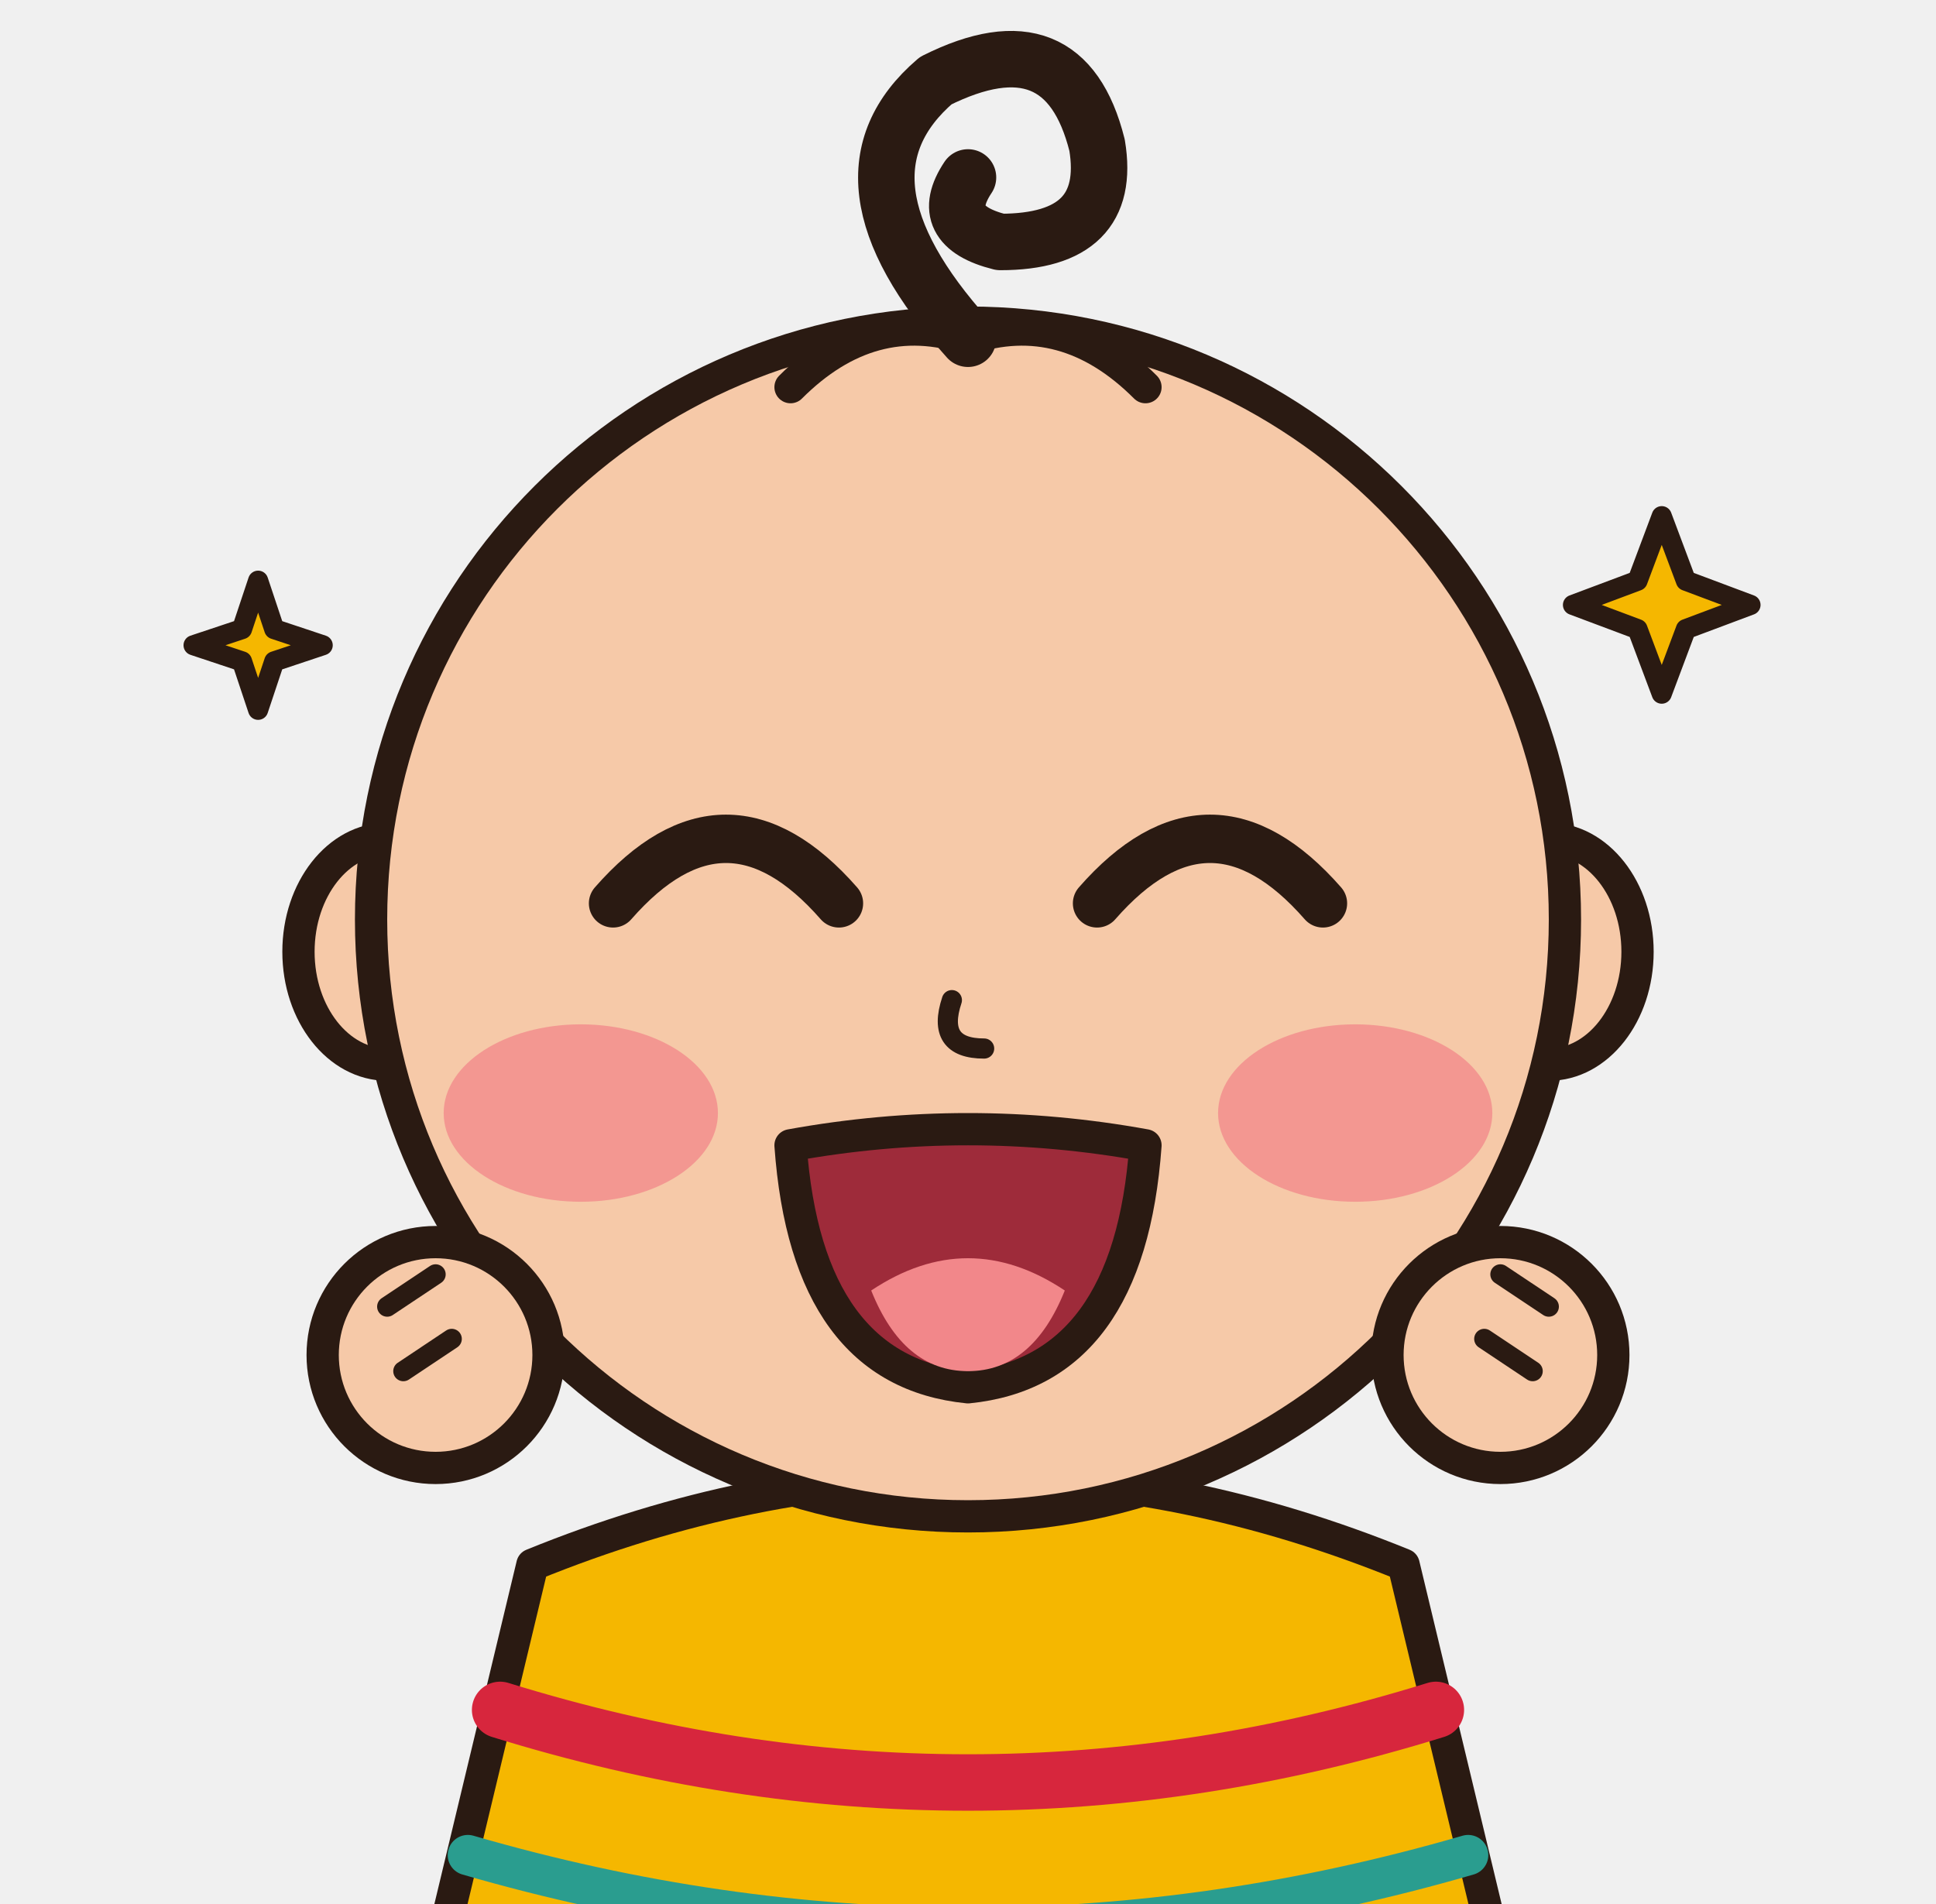
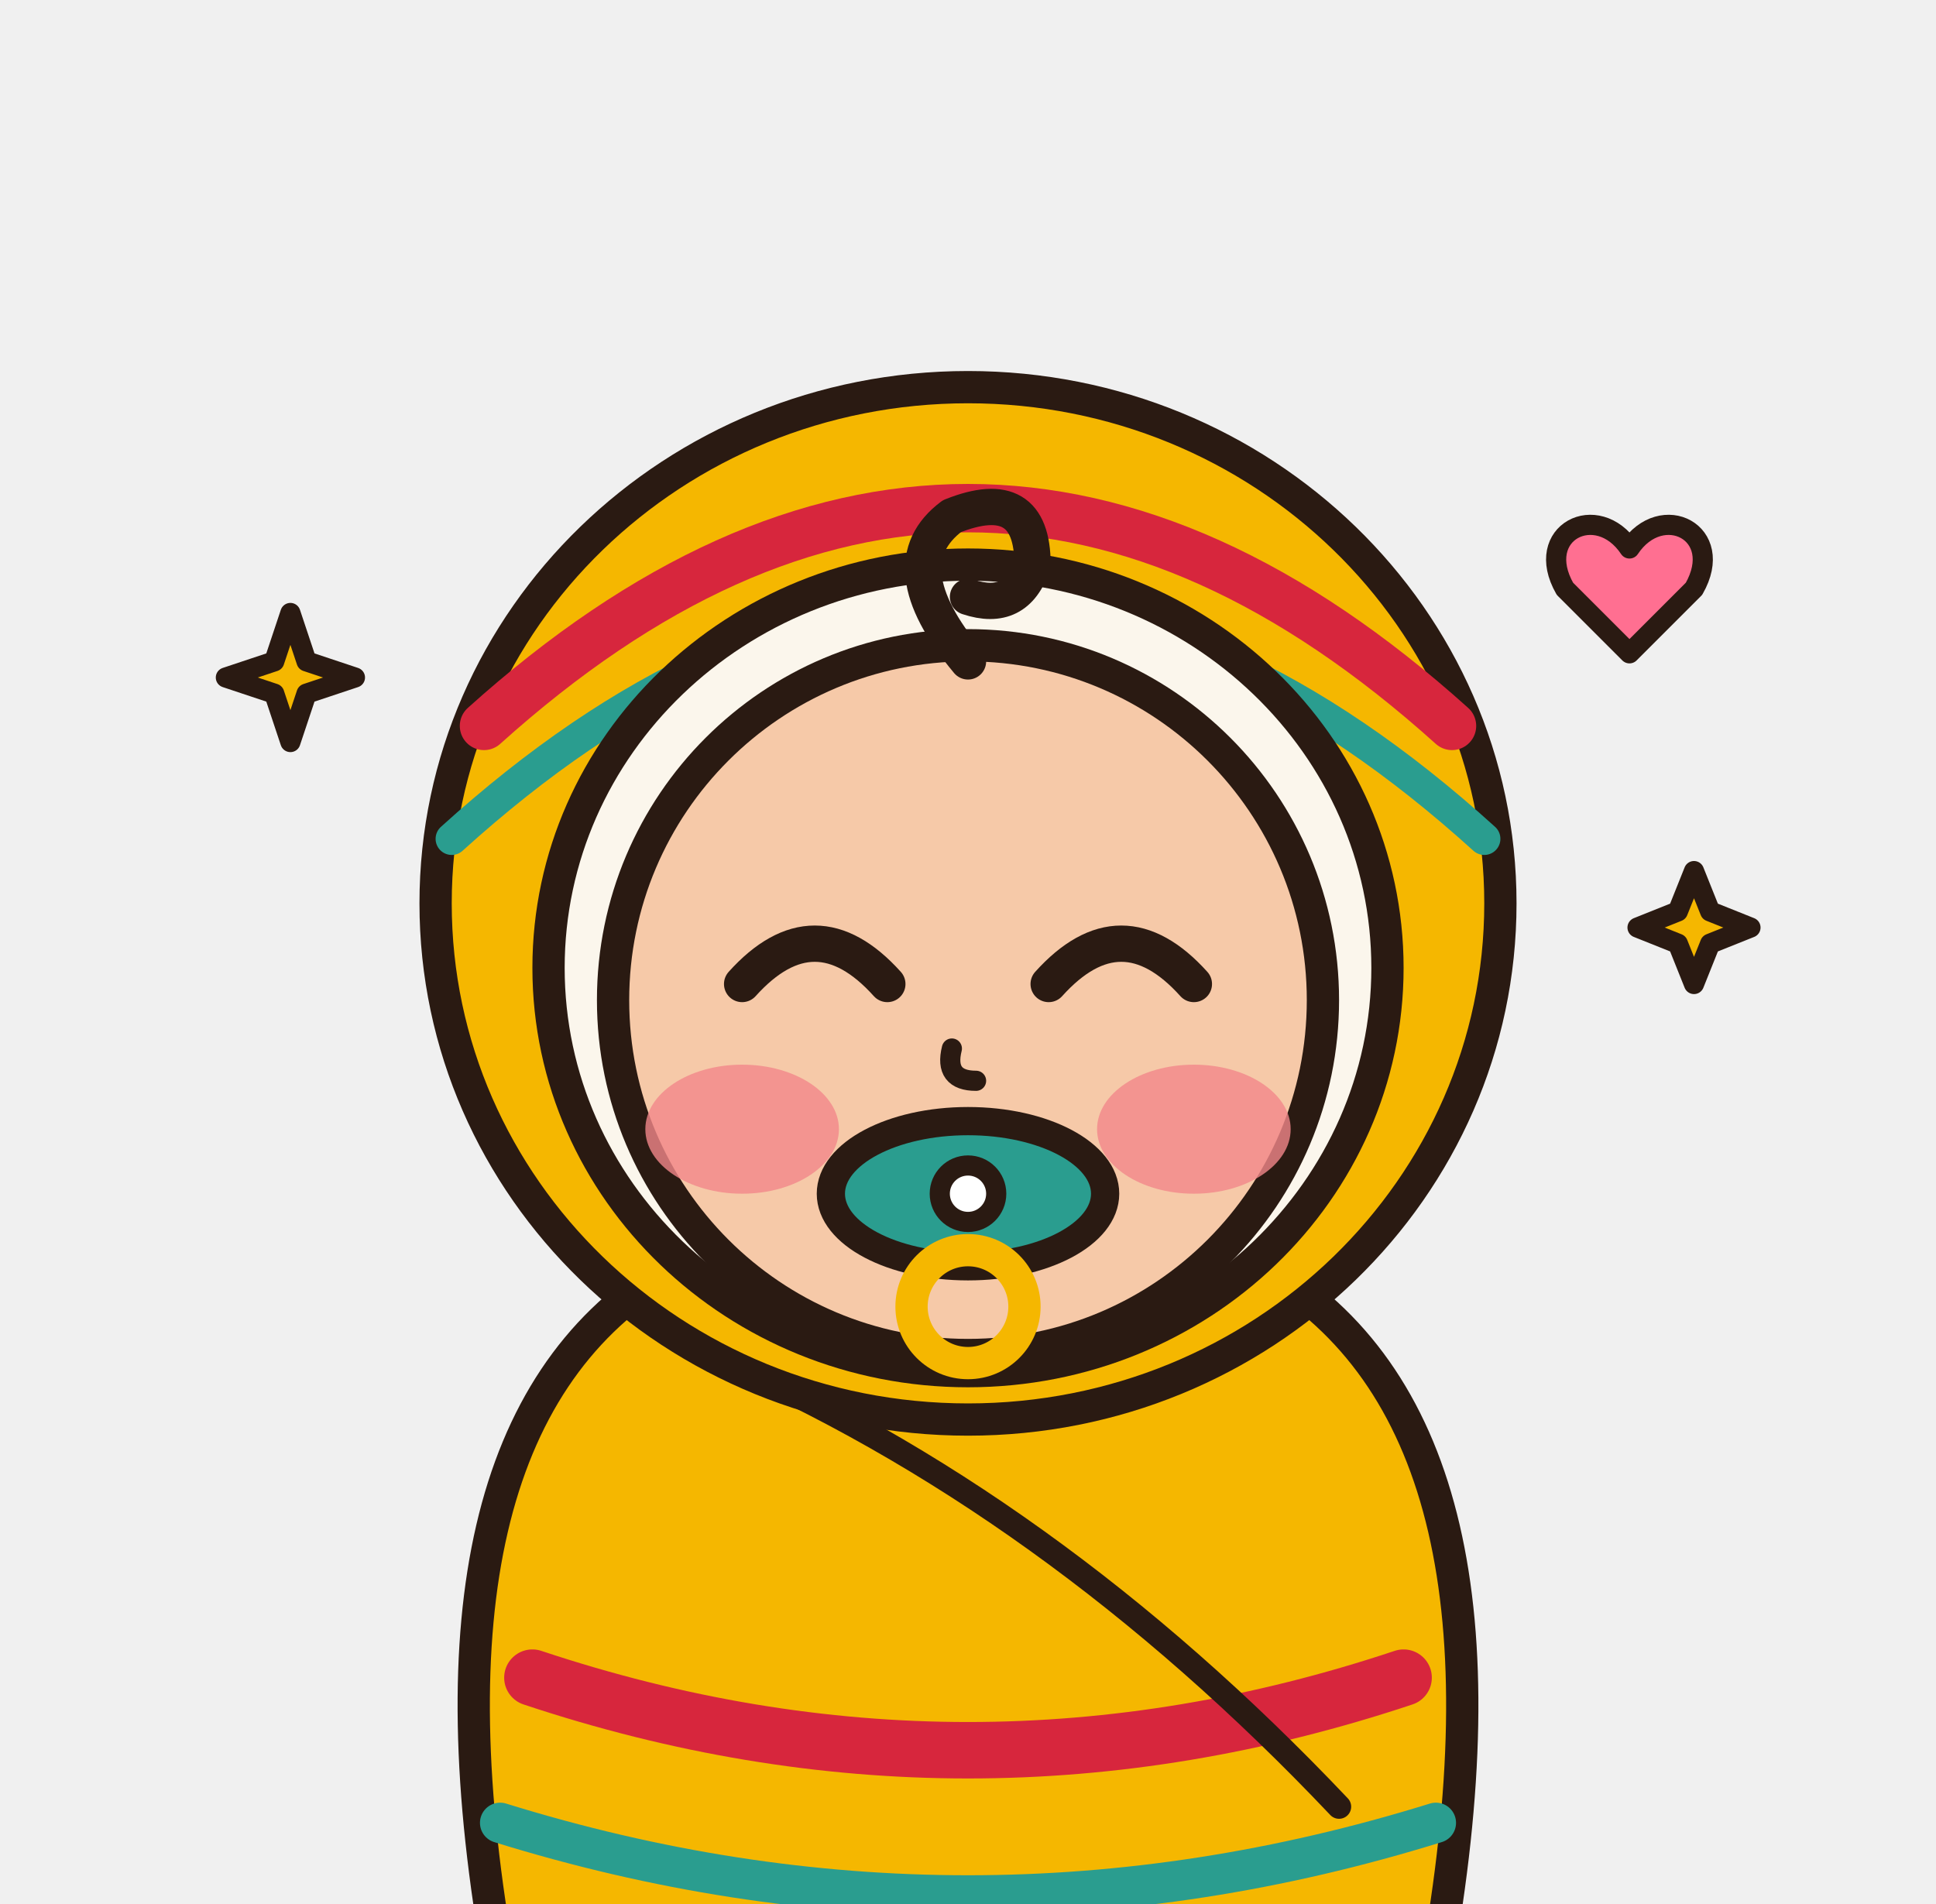
<svg xmlns="http://www.w3.org/2000/svg" xmlns:xlink="http://www.w3.org/1999/xlink" viewBox="30 28 240 236" width="960" height="944">
  <defs>
    <g id="base" stroke="#2a1a12" stroke-width="4" stroke-linejoin="round" stroke-linecap="round">
-       <path d="M100 272 Q102 222 150 214 Q198 222 200 272 Z" fill="#fbf6ec" />
-       <path d="M96 222 Q150 200 204 222 L216 272 Q150 286 84 272 Z" fill="#f5b700" />
-       <path d="M92 240 Q150 258 208 240" fill="none" stroke="#d7263d" stroke-width="7" />
-       <path d="M88 258 Q150 276 212 258" fill="none" stroke="#2a9d8f" stroke-width="5" />
-       <ellipse cx="78" cy="146" rx="11" ry="14" fill="#f6c9a8" />
-       <ellipse cx="222" cy="146" rx="11" ry="14" fill="#f6c9a8" />
-       <circle cx="150" cy="142" r="74" fill="#f6c9a8" />
-       <path d="M150 70 Q132 50 146 38 Q162 30 166 46 Q168 58 154 58 Q146 56 150 50" fill="none" stroke="#2a1a12" stroke-width="7" />
-       <path d="M128 76 Q138 66 150 70 Q162 66 172 76" fill="none" stroke="#2a1a12" stroke-width="4" />
+       <path d="M92 272 Q80 206 112 186 Q150 170 188 186 Q220 206 208 272 Z" fill="#f5b700" />
+       <path d="M96 236 Q150 254 204 236" fill="none" stroke="#d7263d" stroke-width="7" />
+       <path d="M92 254 Q150 272 208 254" fill="none" stroke="#2a9d8f" stroke-width="5" />
+       <path d="M118 196 Q160 214 196 252" fill="none" stroke-width="3" />
+       <ellipse cx="150" cy="140" rx="66" ry="64" fill="#f5b700" />
+       <path d="M90 118 Q150 64 210 118" fill="none" stroke="#d7263d" stroke-width="6" />
+       <path d="M86 132 Q150 74 214 132" fill="none" stroke="#2a9d8f" stroke-width="4" />
+       <ellipse cx="150" cy="148" rx="52" ry="50" fill="#fbf6ec" />
+       <circle cx="150" cy="152" r="44" fill="#f6c9a8" />
+       <path d="M150 110 Q140 98 148 92 Q158 88 158 98 Q156 104 150 102" fill="none" stroke="#2a1a12" stroke-width="4.5" />
    </g>
-     <g id="cheeks" fill="#f2878a" opacity=".75" stroke="none">
-       <ellipse cx="102" cy="166" rx="17" ry="11" />
-       <ellipse cx="198" cy="166" rx="17" ry="11" />
+     <g id="cheeks" fill="#f2878a" opacity=".8" stroke="none">
+       <ellipse cx="122" cy="168" rx="12" ry="8" />
+       <ellipse cx="178" cy="168" rx="12" ry="8" />
+     </g>
+     <g id="chupete" stroke="#2a1a12" stroke-width="3.5">
+       <ellipse cx="150" cy="176" rx="17" ry="9" fill="#2a9d8f" />
+       <circle cx="150" cy="176" r="3.5" fill="#fff" stroke-width="2.5" />
+       <circle cx="150" cy="190" r="7" fill="none" stroke="#f5b700" stroke-width="4" />
    </g>
  </defs>
  <use xlink:href="#base" />
  <use xlink:href="#cheeks" />
  <g stroke="#2a1a12" stroke-width="4" stroke-linejoin="round" stroke-linecap="round">
-     <path d="M106 140 Q120 124 134 140 M166 140 Q180 124 194 140" fill="none" stroke-width="6" />
-     <path d="M148 152 Q146 158 152 158" fill="none" stroke-width="2.5" />
-     <path d="M128 170 Q150 166 172 170 Q170 198 150 200 Q130 198 128 170 Z" fill="#9e2b3a" />
-     <path d="M138 188 Q150 180 162 188 Q158 198 150 198 Q142 198 138 188 Z" fill="#f2878a" stroke="none" />
-     <circle cx="84" cy="196" r="14" fill="#f6c9a8" />
-     <path d="M78 190 l6 -4 M80 198 l6 -4" stroke-width="2.5" />
-     <circle cx="216" cy="196" r="14" fill="#f6c9a8" />
-     <path d="M222 190 l-6 -4 M220 198 l-6 -4" stroke-width="2.5" />
-     <path d="M236 92 l3 8 l8 3 l-8 3 l-3 8 l-3 -8 l-8 -3 l8 -3 Z M62 100 l2 6 l6 2 l-6 2 l-2 6 l-2 -6 l-6 -2 l6 -2 Z" fill="#f5b700" stroke-width="2.5" />
+     <path d="M122 150 Q131 140 140 150 M160 150 Q169 140 178 150" fill="none" stroke-width="4.5" />
+     <path d="M232 96 c-4 -6 -12 -2 -8 5 l8 8 l8 -8 c4 -7 -4 -11 -8 -5 Z" fill="#ff6f91" stroke-width="2.5" />
+     <path d="M66 104 l2 6 l6 2 l-6 2 l-2 6 l-2 -6 l-6 -2 l6 -2 Z M240 136 l2 5 l5 2 l-5 2 l-2 5 l-2 -5 l-5 -2 l5 -2 Z" fill="#f5b700" stroke-width="2.5" />
+     <path d="M148 158 Q147 162 151 162" fill="none" stroke-width="2.5" />
+     <use xlink:href="#chupete" />
  </g>
</svg>
